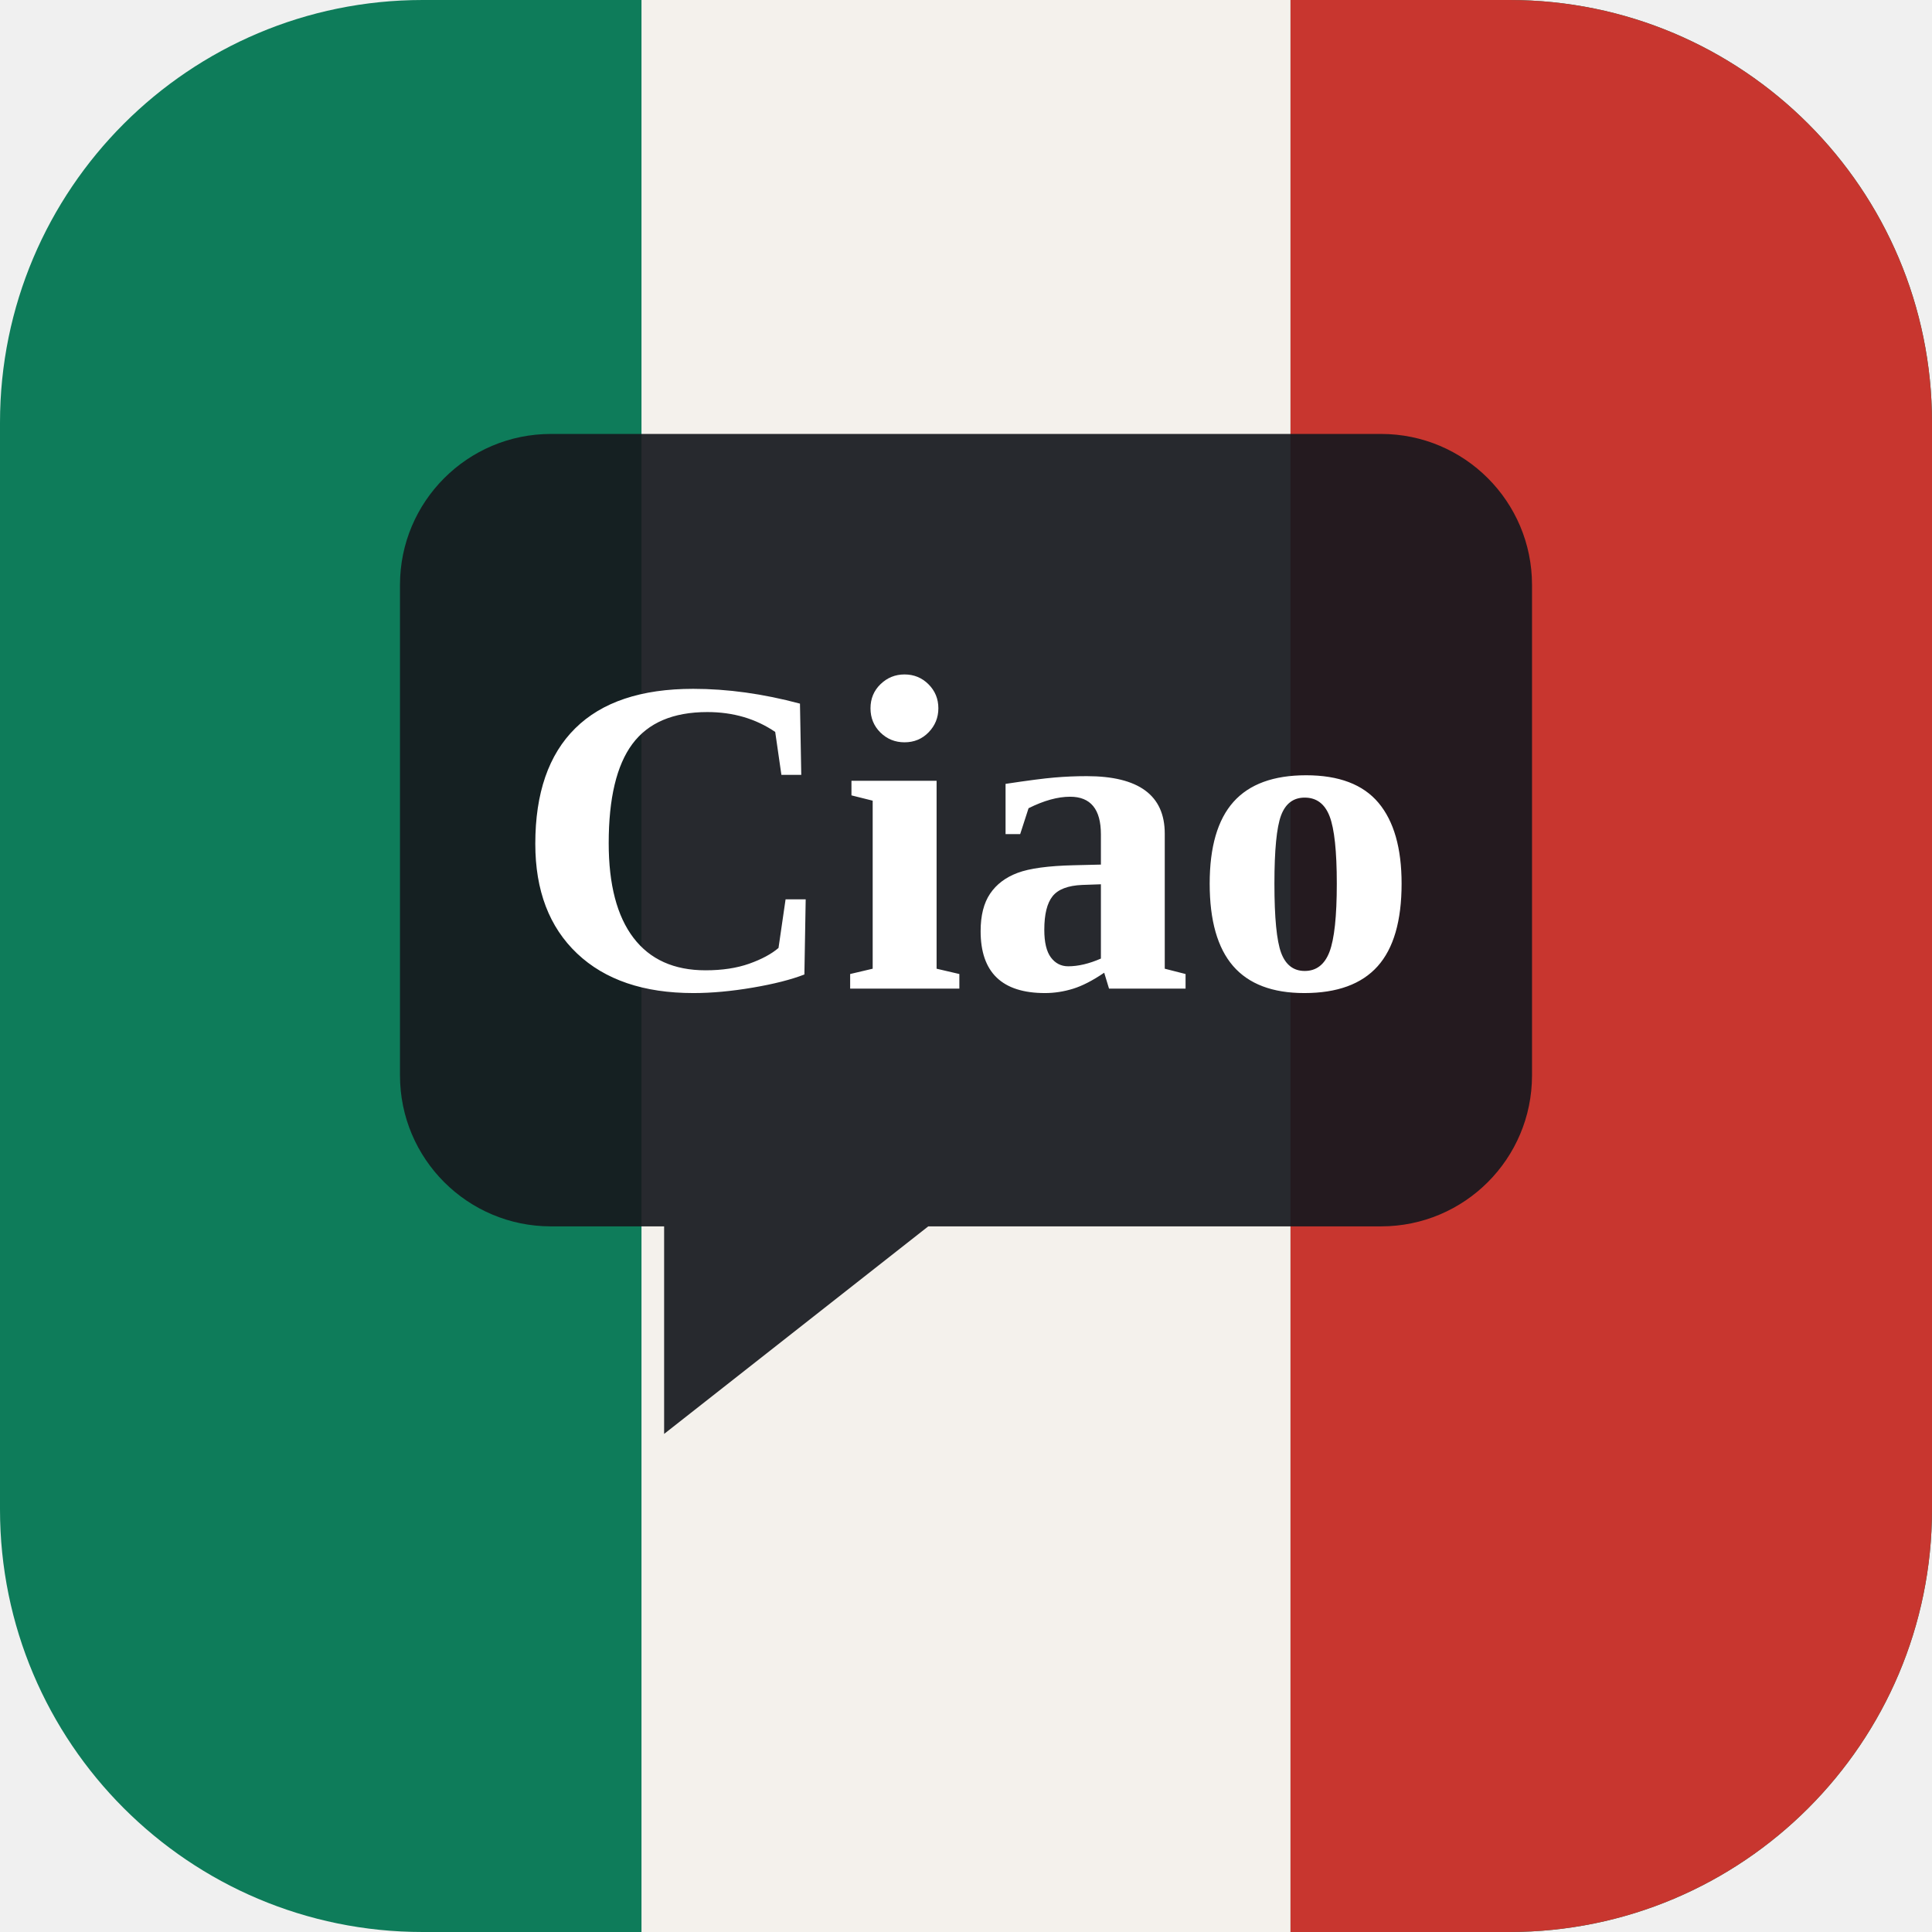
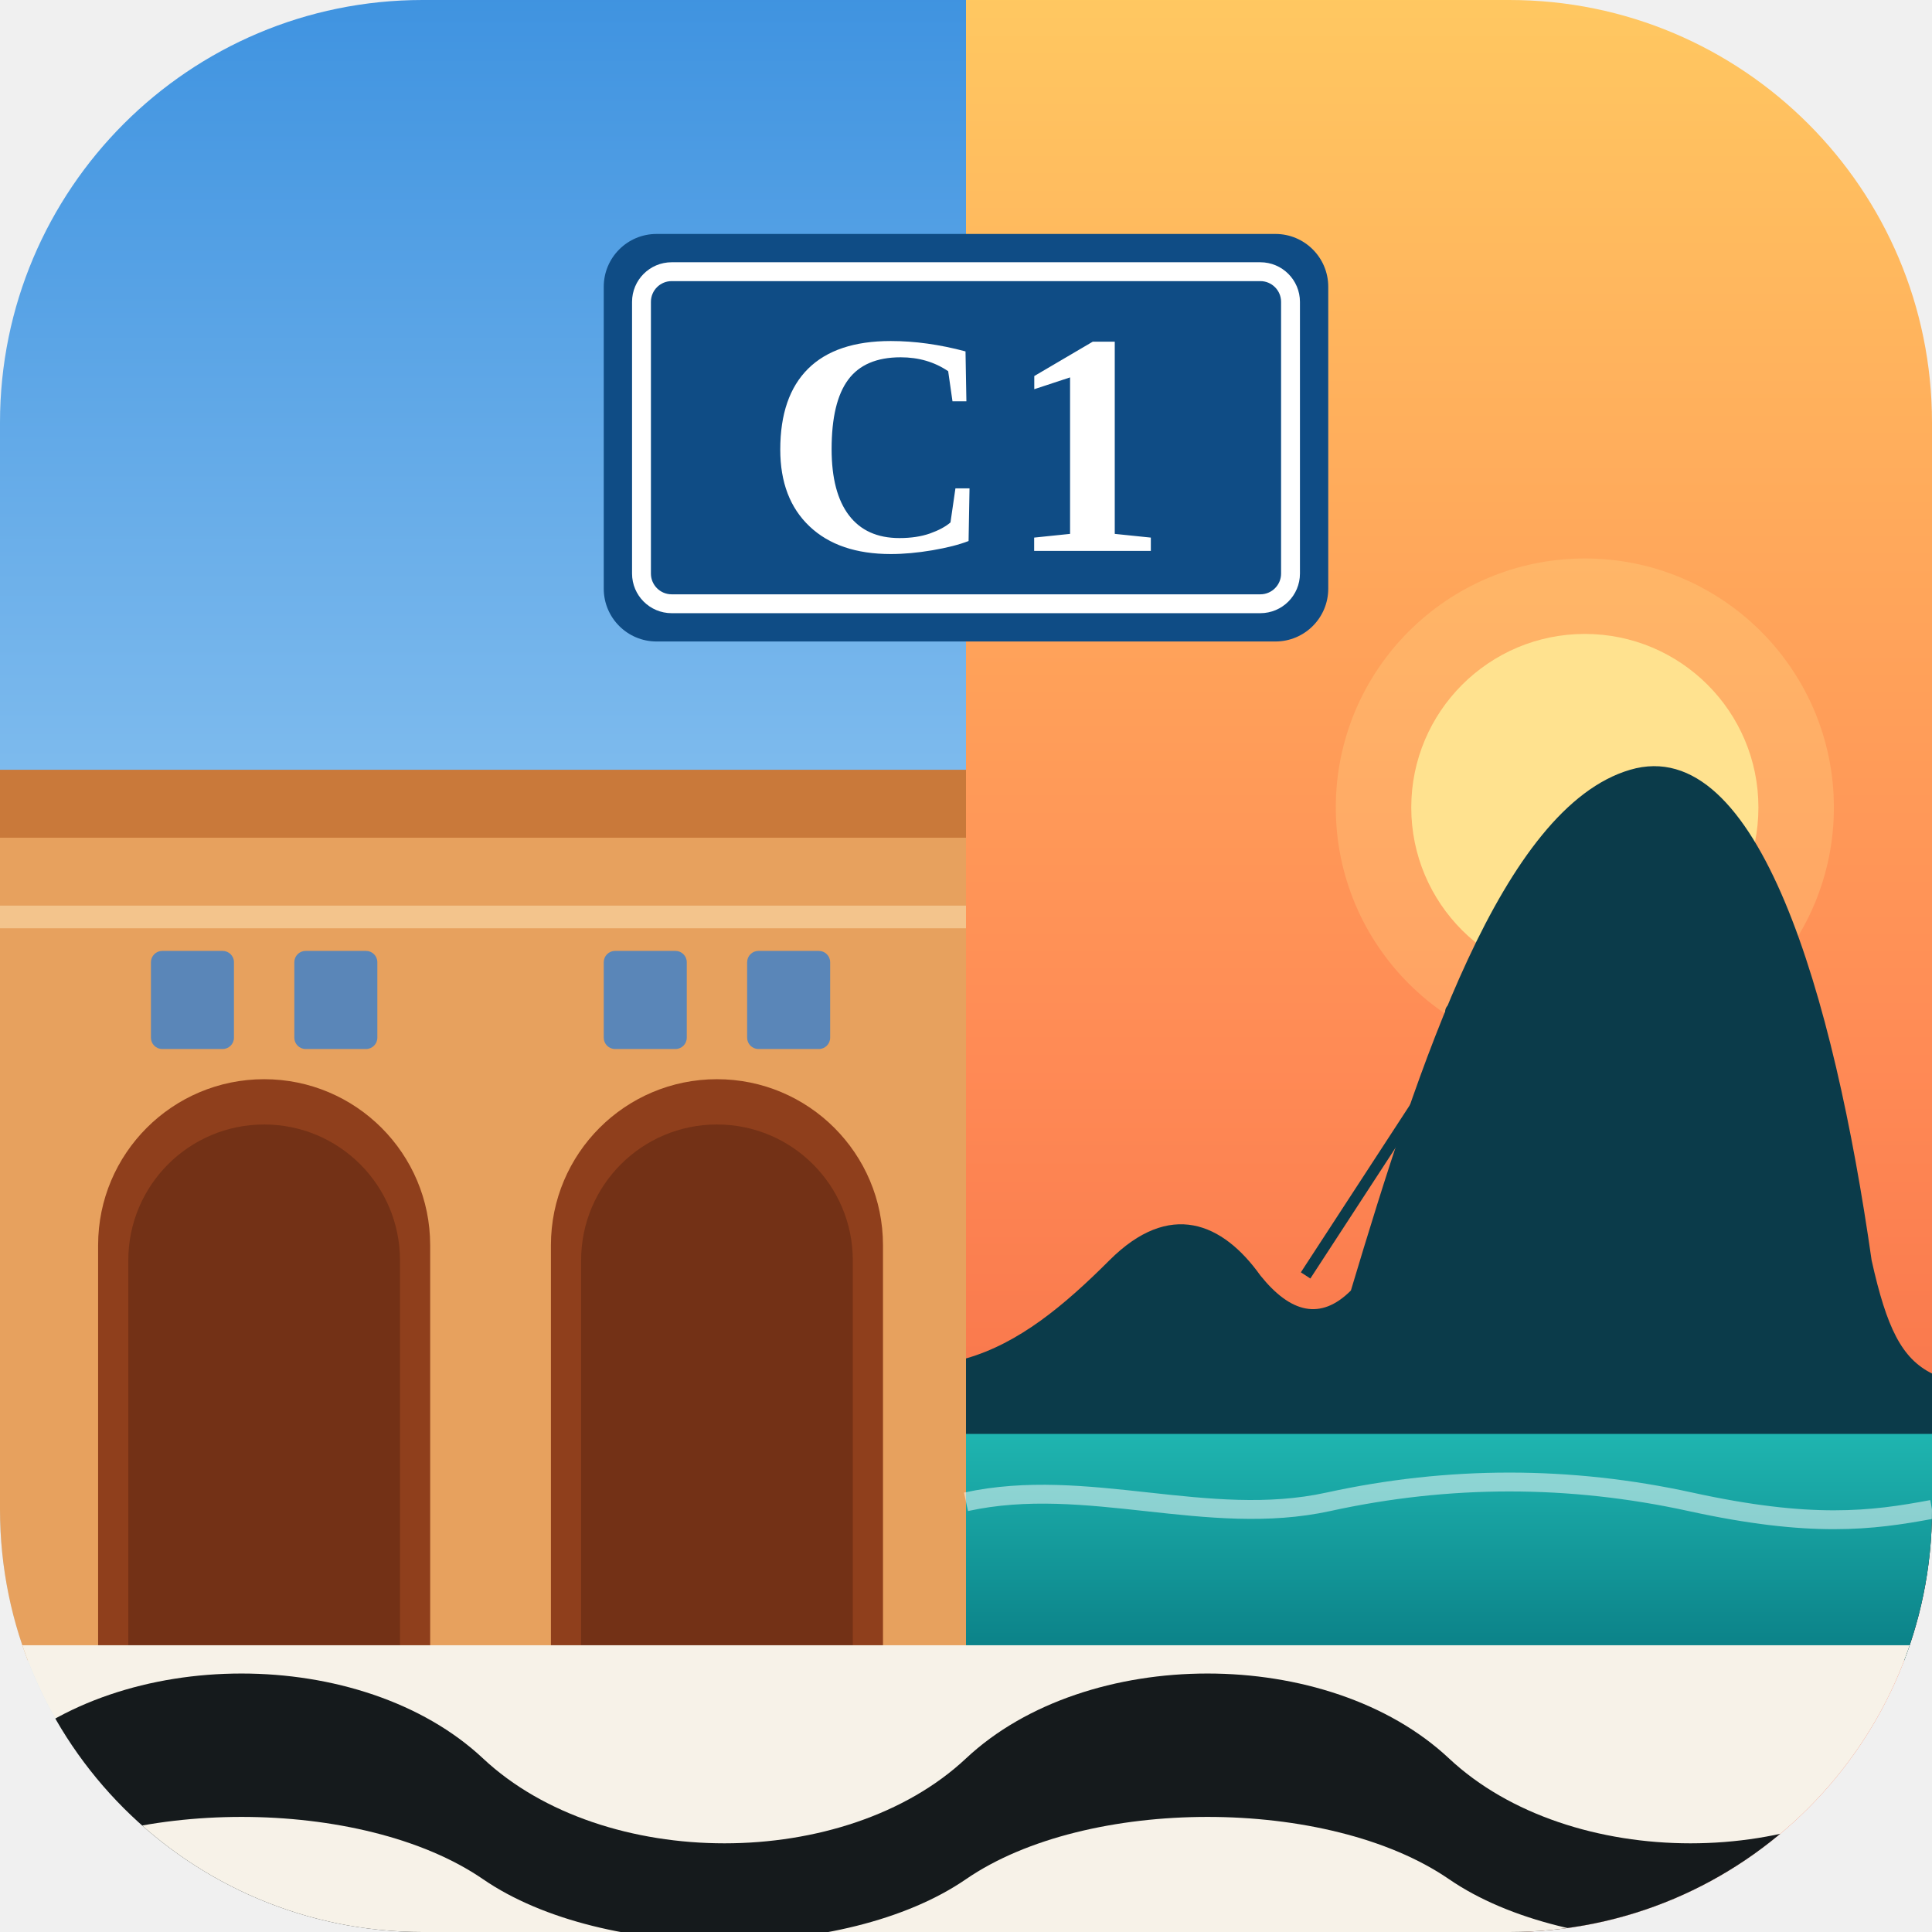
<svg xmlns="http://www.w3.org/2000/svg" viewBox="0 0 512 512">
-   <rect width="512" height="512" rx="112" fill="#0e7c5a" />
-   <rect x="170" width="172" height="512" fill="#f4f1ec" />
-   <path d="M342 0h58a112 112 0 0 1 112 112v288a112 112 0 0 1-112 112h-58z" fill="#c8362f" />
-   <g transform="translate(256 250)">
-     <path d="M-150 -95a40 40 0 0 1 40-40h220a40 40 0 0 1 40 40v130a40 40 0 0 1-40 40h-120l-70 55v-55h-30a40 40 0 0 1-40-40z" fill="#16181d" opacity=".92" />
-     <text x="0" y="12" text-anchor="middle" font-family="Georgia, 'Times New Roman', serif" font-weight="700" font-size="120" fill="#ffffff">Ciao</text>
+   <clipPath id="r">
+     <rect width="512" height="512" rx="112" />
+   </clipPath>
+   <g clip-path="url(#r)">
+     <defs>
+       <linearGradient id="cielo" x1="0" y1="0" x2="0" y2="1">
+         <stop offset="0" stop-color="#3f93e0" />
+         <stop offset=".62" stop-color="#9fd0f5" />
+         <stop offset="1" stop-color="#e6f2fb" />
+       </linearGradient>
+       <linearGradient id="ceu" x1="0" y1="0" x2="0" y2="1">
+         <stop offset="0" stop-color="#ffc861" />
+         <stop offset=".55" stop-color="#ff8a55" />
+         <stop offset="1" stop-color="#ee5a3f" />
+       </linearGradient>
+       <linearGradient id="mar" x1="0" y1="0" x2="0" y2="1">
+         <stop offset="0" stop-color="#1fb5b0" />
+         <stop offset="1" stop-color="#0a7f86" />
+       </linearGradient>
+     </defs>
+     <rect width="256" height="512" fill="url(#cielo)" />
+     <path d="M-4 214h264v226H-4z" fill="#e7a15e" />
+     <path d="M-4 204h264v18H-4z" fill="#c9793a" />
+     <path d="M-4 240h264v6H-4z" fill="#f3c48c" />
+     <path d="M26 440V330a44 44 0 0 1 88 0v110zM146 440V330a44 44 0 0 1 88 0v110z" fill="#8f3f1c" />
+     <path d="M34 440V334a36 36 0 0 1 72 0v106zM154 440V334a36 36 0 0 1 72 0v106z" fill="#5c2610" opacity=".55" />
+     <rect x="40" y="252" width="22" height="26" rx="3" fill="#5a86b8" />
+     <rect x="78" y="252" width="22" height="26" rx="3" fill="#5a86b8" />
+     <rect x="160" y="252" width="22" height="26" rx="3" fill="#5a86b8" />
+     <rect x="198" y="252" width="22" height="26" rx="3" fill="#5a86b8" />
+     <rect x="256" width="256" height="512" fill="url(#ceu)" />
+     <circle cx="420" cy="214" r="46" fill="#ffe28f" />
+     <circle cx="420" cy="214" r="66" fill="#ffe28f" opacity=".25" />
+     <path d="M256 360c14-4 26-14 38-26 16-16 30-10 40 4 8 10 16 12 24 4 18-60 40-128 74-138 34-10 54 60 64 130 4 18 8 26 16 30V440H256z" fill="#0b3b4a" />
+     <path d="M346 338 432 206" stroke="#0b3b4a" stroke-width="3" />
+     <rect x="383" y="266" width="10" height="8" rx="2" fill="#0b3b4a" />
+     <rect x="256" y="380" width="256" height="60" fill="url(#mar)" />
+     <path d="M256 398c32-7 64 7 96 0s64-7 96 0 48 5 64 2" stroke="#fff" stroke-opacity=".5" stroke-width="5" fill="none" />
+     <rect y="436" width="512" height="80" fill="#f7f2e8" />
+     <path d="M0 466c32-30 96-30 128 0s96 30 128 0 96-30 128 0 96 30 128 0V520H0z" fill="#151a1c" />
+     <path d="M0 498c32-22 96-22 128 0s96 22 128 0 96-22 128 0 96 22 128 0V520H0z" fill="#f7f2e8" />
+     <g transform="translate(256 116)">
+       <rect x="-96" y="-54" width="192" height="108" rx="14" fill="#0f4c85" />
+       <rect x="-86" y="-44" width="172" height="88" rx="8" fill="none" stroke="#fff" stroke-width="5" />
+       <text x="0" y="30" text-anchor="middle" font-family="Georgia, 'Times New Roman', serif" font-weight="700" font-size="84" fill="#fff" letter-spacing="4">C1</text>
+     </g>
  </g>
</svg>
